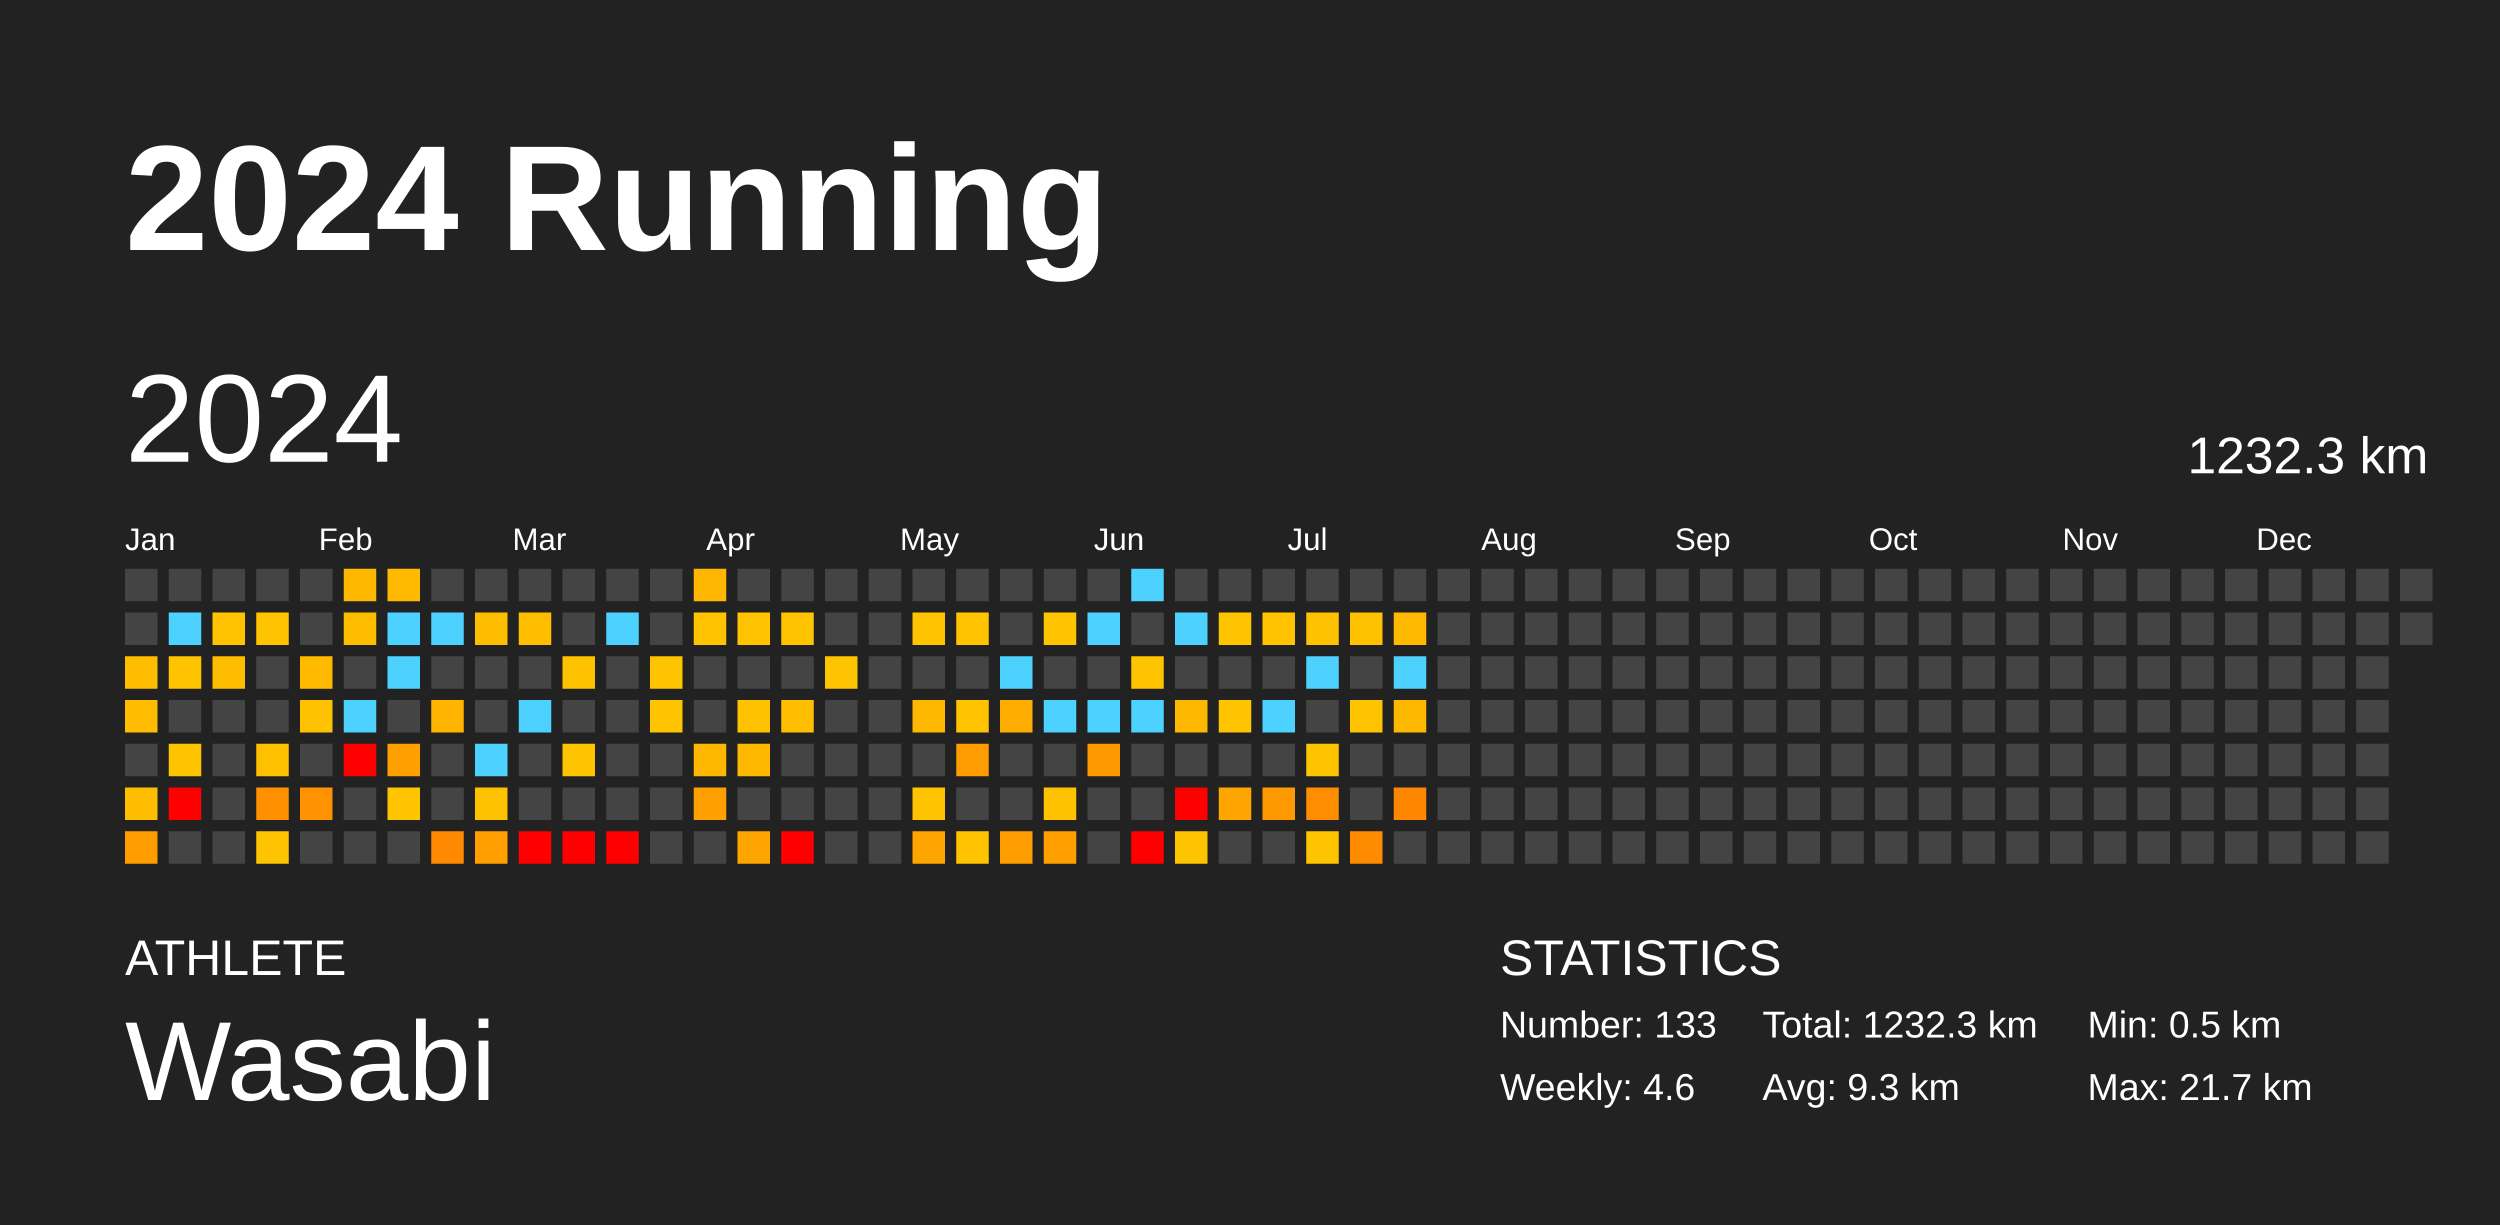
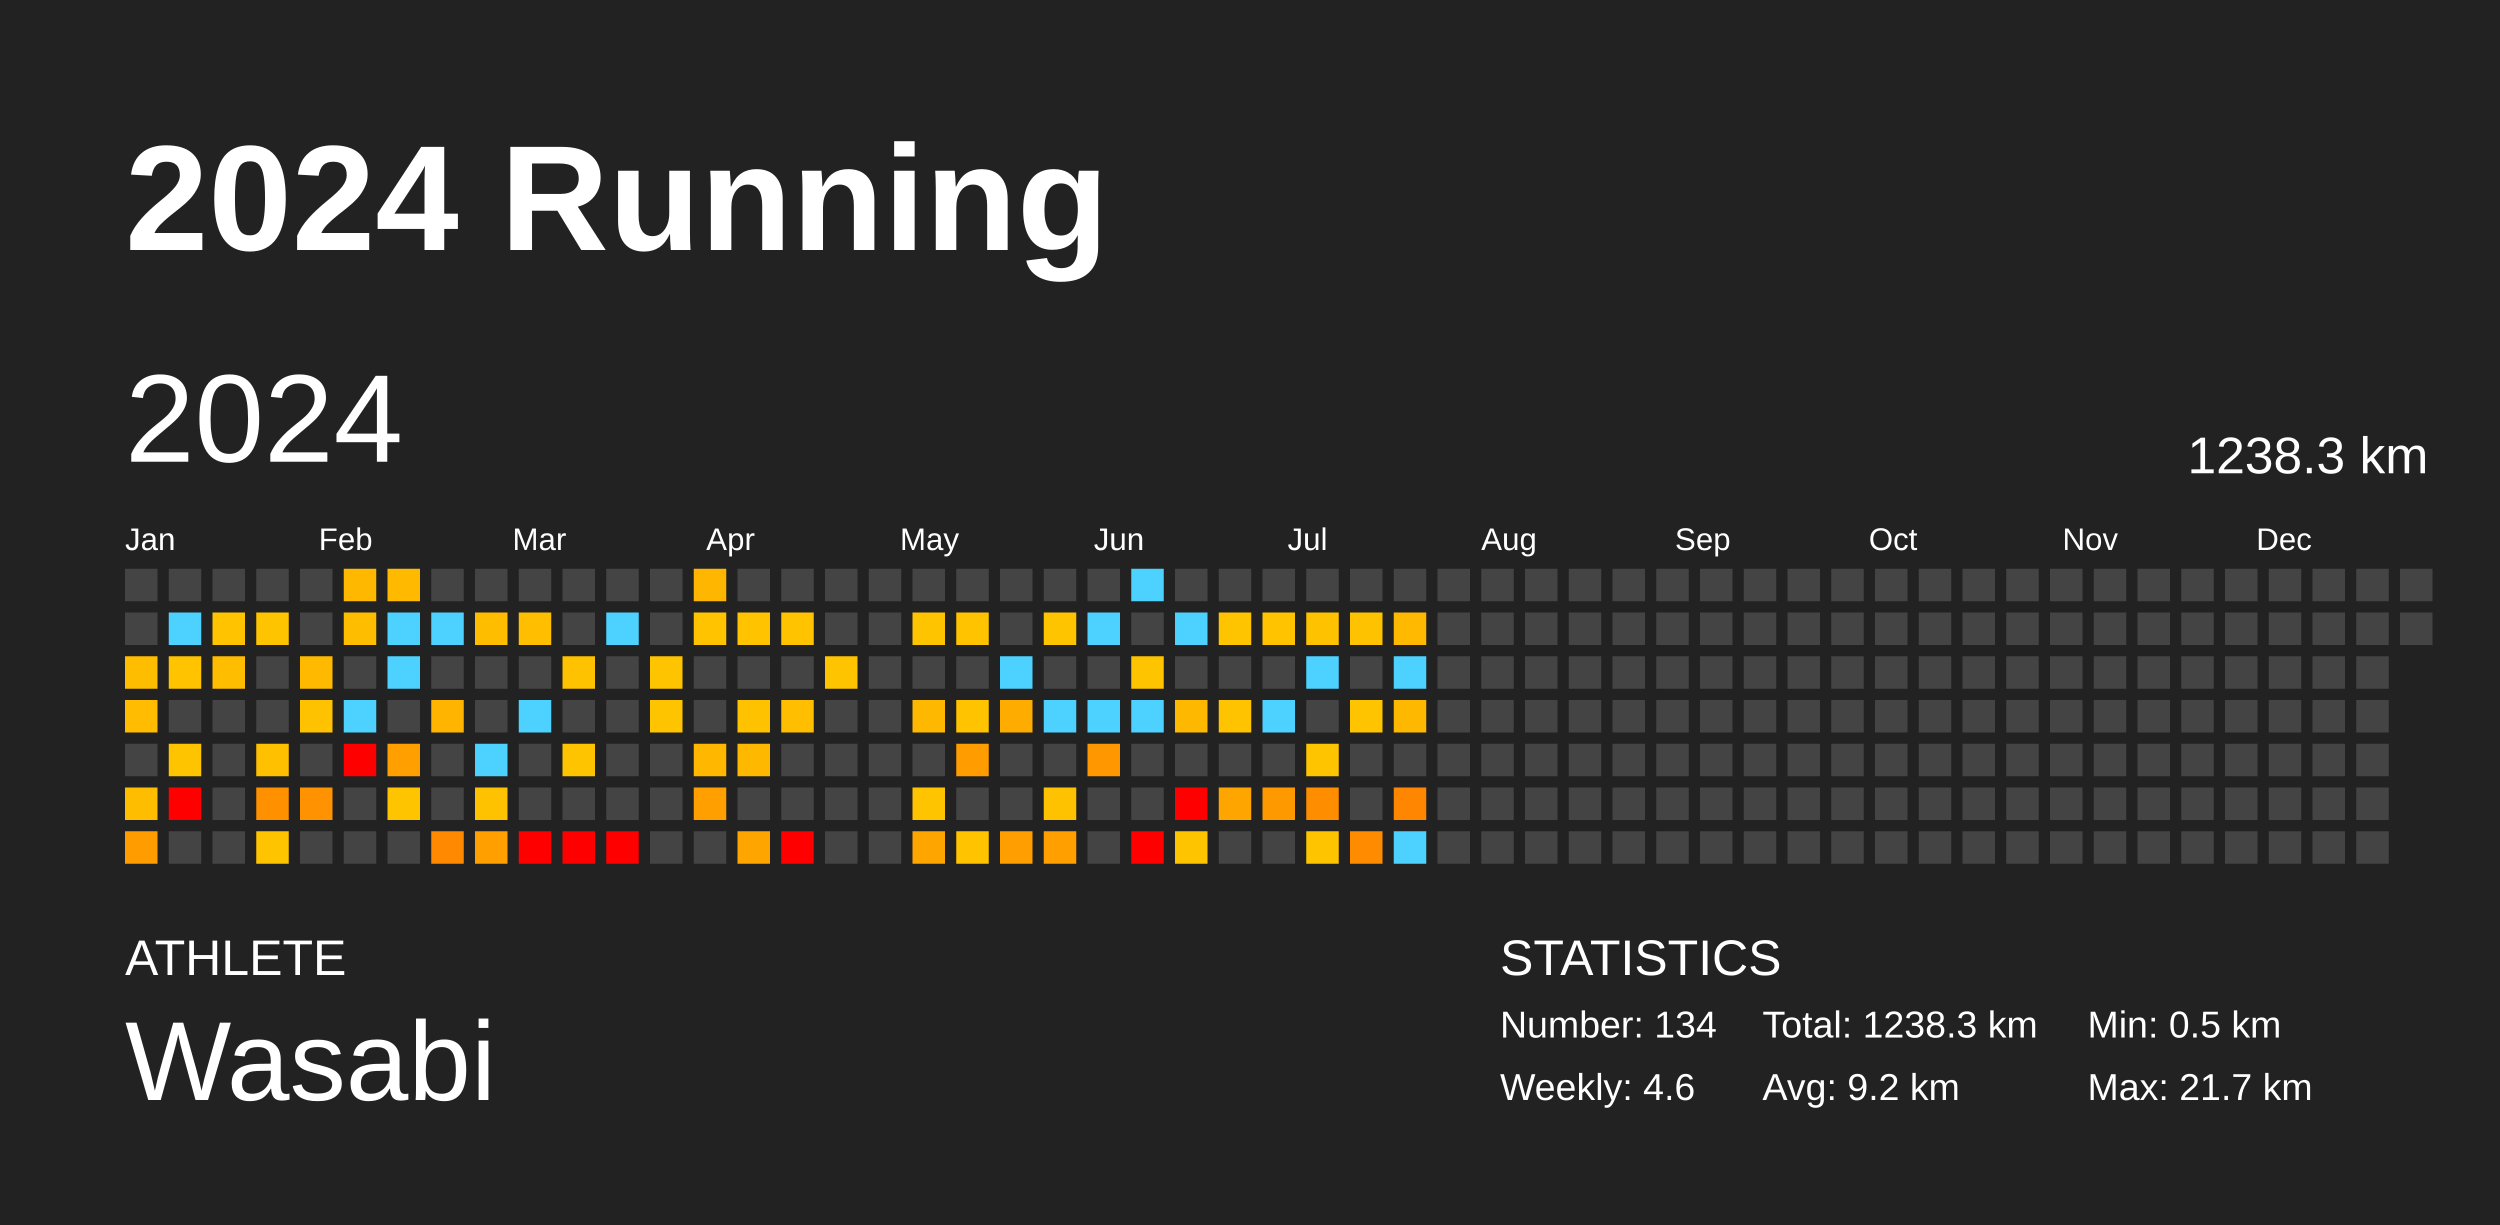
<svg xmlns="http://www.w3.org/2000/svg" baseProfile="full" height="98mm" version="1.1" viewBox="0,0,200,98" width="200mm">
  <defs />
  <rect fill="#222222" height="98" width="200" x="0" y="0" />
  <text fill="#FFFFFF" style="font-size:12px; font-family:Arial; font-weight:bold;" x="10" y="20">2024 Running</text>
  <text fill="#FFFFFF" style="font-size:4px; font-family:Arial" x="10" y="78">ATHLETE</text>
  <text fill="#FFFFFF" style="font-size:9px; font-family:Arial" x="10" y="88">Wasabi</text>
  <text fill="#FFFFFF" style="font-size:4px; font-family:Arial" x="120" y="78">STATISTICS</text>
-   <text fill="#FFFFFF" style="font-size:3px; font-family:Arial" x="120" y="83">Number: 133</text>
+   <text fill="#FFFFFF" style="font-size:3px; font-family:Arial" x="120" y="83">Number: 134</text>
  <text fill="#FFFFFF" style="font-size:3px; font-family:Arial" x="120" y="88">Weekly: 4.6</text>
-   <text fill="#FFFFFF" style="font-size:3px; font-family:Arial" x="141" y="83">Total: 1232.3 km</text>
-   <text fill="#FFFFFF" style="font-size:3px; font-family:Arial" x="141" y="88">Avg: 9.3 km</text>
+   <text fill="#FFFFFF" style="font-size:3px; font-family:Arial" x="141" y="83">Total: 1238.3 km</text>
+   <text fill="#FFFFFF" style="font-size:3px; font-family:Arial" x="141" y="88">Avg: 9.2 km</text>
  <text fill="#FFFFFF" style="font-size:3px; font-family:Arial" x="167" y="83">Min: 0.5 km</text>
  <text fill="#FFFFFF" style="font-size:3px; font-family:Arial" x="167" y="88">Max: 21.7 km</text>
  <text dominant-baseline="hanging" fill="#FFFFFF" style="font-size:10.0px; font-family:Arial;" x="10" y="30">2024</text>
-   <text dominant-baseline="hanging" fill="#FFFFFF" style="font-size:4.125px; font-family:Arial;" x="175" y="35">1232.3 km</text>
+   <text dominant-baseline="hanging" fill="#FFFFFF" style="font-size:4.125px; font-family:Arial;" x="175" y="35">1238.3 km</text>
  <text fill="#FFFFFF" style="font-size:2.5px; font-family:Arial" x="10.0" y="44">Jan</text>
  <text fill="#FFFFFF" style="font-size:2.5px; font-family:Arial" x="25.5" y="44">Feb</text>
  <text fill="#FFFFFF" style="font-size:2.5px; font-family:Arial" x="41.0" y="44">Mar</text>
  <text fill="#FFFFFF" style="font-size:2.5px; font-family:Arial" x="56.5" y="44">Apr</text>
  <text fill="#FFFFFF" style="font-size:2.5px; font-family:Arial" x="72.0" y="44">May</text>
  <text fill="#FFFFFF" style="font-size:2.5px; font-family:Arial" x="87.5" y="44">Jun</text>
  <text fill="#FFFFFF" style="font-size:2.5px; font-family:Arial" x="103.0" y="44">Jul</text>
  <text fill="#FFFFFF" style="font-size:2.5px; font-family:Arial" x="118.5" y="44">Aug</text>
  <text fill="#FFFFFF" style="font-size:2.5px; font-family:Arial" x="134.0" y="44">Sep</text>
  <text fill="#FFFFFF" style="font-size:2.5px; font-family:Arial" x="149.5" y="44">Oct</text>
  <text fill="#FFFFFF" style="font-size:2.5px; font-family:Arial" x="165.0" y="44">Nov</text>
  <text fill="#FFFFFF" style="font-size:2.5px; font-family:Arial" x="180.5" y="44">Dec</text>
  <rect fill="#444444" height="2.6" width="2.6" x="10.0" y="45.5" />
  <rect fill="#444444" height="2.6" width="2.6" x="10.0" y="49.0" />
  <rect fill="#ffbd00" height="2.6" width="2.6" x="10.0" y="52.5" />
  <rect fill="#ffbc00" height="2.6" width="2.6" x="10.0" y="56.0" />
  <rect fill="#444444" height="2.6" width="2.6" x="10.0" y="59.5" />
  <rect fill="#ffbd00" height="2.6" width="2.6" x="10.0" y="63.0" />
  <rect fill="#ff9d00" height="2.6" width="2.6" x="10.0" y="66.5" />
  <rect fill="#444444" height="2.6" width="2.6" x="13.5" y="45.5" />
  <rect fill="#4dd2ff" height="2.6" width="2.6" x="13.5" y="49.0" />
  <rect fill="#ffc300" height="2.6" width="2.6" x="13.5" y="52.5" />
  <rect fill="#444444" height="2.6" width="2.6" x="13.5" y="56.0" />
  <rect fill="#ffc400" height="2.6" width="2.6" x="13.5" y="59.5" />
  <rect fill="red" height="2.6" width="2.6" x="13.5" y="63.0" />
  <rect fill="#444444" height="2.6" width="2.6" x="13.5" y="66.5" />
  <rect fill="#444444" height="2.6" width="2.6" x="17.0" y="45.5" />
  <rect fill="#ffc300" height="2.6" width="2.6" x="17.0" y="49.0" />
  <rect fill="#ffbd00" height="2.6" width="2.6" x="17.0" y="52.5" />
  <rect fill="#444444" height="2.6" width="2.6" x="17.0" y="56.0" />
  <rect fill="#444444" height="2.6" width="2.6" x="17.0" y="59.5" />
  <rect fill="#444444" height="2.6" width="2.6" x="17.0" y="63.0" />
  <rect fill="#444444" height="2.6" width="2.6" x="17.0" y="66.5" />
  <rect fill="#444444" height="2.6" width="2.6" x="20.5" y="45.5" />
  <rect fill="#ffc400" height="2.6" width="2.6" x="20.5" y="49.0" />
  <rect fill="#444444" height="2.6" width="2.6" x="20.5" y="52.5" />
  <rect fill="#444444" height="2.6" width="2.6" x="20.5" y="56.0" />
  <rect fill="#ffc000" height="2.6" width="2.6" x="20.5" y="59.5" />
  <rect fill="#ff9100" height="2.6" width="2.6" x="20.5" y="63.0" />
  <rect fill="#ffc400" height="2.6" width="2.6" x="20.5" y="66.5" />
  <rect fill="#444444" height="2.6" width="2.6" x="24.0" y="45.5" />
  <rect fill="#444444" height="2.6" width="2.6" x="24.0" y="49.0" />
  <rect fill="#ffba00" height="2.6" width="2.6" x="24.0" y="52.5" />
  <rect fill="#ffc200" height="2.6" width="2.6" x="24.0" y="56.0" />
  <rect fill="#444444" height="2.6" width="2.6" x="24.0" y="59.5" />
  <rect fill="#ff9200" height="2.6" width="2.6" x="24.0" y="63.0" />
  <rect fill="#444444" height="2.6" width="2.6" x="24.0" y="66.5" />
  <rect fill="#ffb800" height="2.6" width="2.6" x="27.5" y="45.5" />
  <rect fill="#ffbd00" height="2.6" width="2.6" x="27.5" y="49.0" />
  <rect fill="#444444" height="2.6" width="2.6" x="27.5" y="52.5" />
  <rect fill="#4dd2ff" height="2.6" width="2.6" x="27.5" y="56.0" />
  <rect fill="red" height="2.6" width="2.6" x="27.5" y="59.5" />
  <rect fill="#444444" height="2.6" width="2.6" x="27.5" y="63.0" />
  <rect fill="#444444" height="2.6" width="2.6" x="27.5" y="66.5" />
  <rect fill="#ffba00" height="2.6" width="2.6" x="31.0" y="45.5" />
  <rect fill="#4dd2ff" height="2.6" width="2.6" x="31.0" y="49.0" />
  <rect fill="#4dd2ff" height="2.6" width="2.6" x="31.0" y="52.5" />
  <rect fill="#444444" height="2.6" width="2.6" x="31.0" y="56.0" />
  <rect fill="#ff9f00" height="2.6" width="2.6" x="31.0" y="59.5" />
  <rect fill="#ffc400" height="2.6" width="2.6" x="31.0" y="63.0" />
  <rect fill="#444444" height="2.6" width="2.6" x="31.0" y="66.5" />
  <rect fill="#444444" height="2.6" width="2.6" x="34.5" y="45.5" />
  <rect fill="#4dd2ff" height="2.6" width="2.6" x="34.5" y="49.0" />
  <rect fill="#444444" height="2.6" width="2.6" x="34.5" y="52.5" />
  <rect fill="#ffb500" height="2.6" width="2.6" x="34.5" y="56.0" />
  <rect fill="#444444" height="2.6" width="2.6" x="34.5" y="59.5" />
  <rect fill="#444444" height="2.6" width="2.6" x="34.5" y="63.0" />
  <rect fill="#ff8900" height="2.6" width="2.6" x="34.5" y="66.5" />
  <rect fill="#444444" height="2.6" width="2.6" x="38.0" y="45.5" />
  <rect fill="#ffbd00" height="2.6" width="2.6" x="38.0" y="49.0" />
  <rect fill="#444444" height="2.6" width="2.6" x="38.0" y="52.5" />
  <rect fill="#444444" height="2.6" width="2.6" x="38.0" y="56.0" />
  <rect fill="#4dd2ff" height="2.6" width="2.6" x="38.0" y="59.5" />
  <rect fill="#ffc200" height="2.6" width="2.6" x="38.0" y="63.0" />
  <rect fill="#ff9f00" height="2.6" width="2.6" x="38.0" y="66.5" />
  <rect fill="#444444" height="2.6" width="2.6" x="41.5" y="45.5" />
  <rect fill="#ffbf00" height="2.6" width="2.6" x="41.5" y="49.0" />
  <rect fill="#444444" height="2.6" width="2.6" x="41.5" y="52.5" />
  <rect fill="#4dd2ff" height="2.6" width="2.6" x="41.5" y="56.0" />
  <rect fill="#444444" height="2.6" width="2.6" x="41.5" y="59.5" />
  <rect fill="#444444" height="2.6" width="2.6" x="41.5" y="63.0" />
  <rect fill="red" height="2.6" width="2.6" x="41.5" y="66.5" />
  <rect fill="#444444" height="2.6" width="2.6" x="45.0" y="45.5" />
  <rect fill="#444444" height="2.6" width="2.6" x="45.0" y="49.0" />
  <rect fill="#ffc200" height="2.6" width="2.6" x="45.0" y="52.5" />
  <rect fill="#444444" height="2.6" width="2.6" x="45.0" y="56.0" />
  <rect fill="#ffc400" height="2.6" width="2.6" x="45.0" y="59.5" />
  <rect fill="#444444" height="2.6" width="2.6" x="45.0" y="63.0" />
  <rect fill="red" height="2.6" width="2.6" x="45.0" y="66.5" />
  <rect fill="#444444" height="2.6" width="2.6" x="48.5" y="45.5" />
  <rect fill="#4dd2ff" height="2.6" width="2.6" x="48.5" y="49.0" />
  <rect fill="#444444" height="2.6" width="2.6" x="48.5" y="52.5" />
  <rect fill="#444444" height="2.6" width="2.6" x="48.5" y="56.0" />
  <rect fill="#444444" height="2.6" width="2.6" x="48.5" y="59.5" />
  <rect fill="#444444" height="2.6" width="2.6" x="48.5" y="63.0" />
  <rect fill="red" height="2.6" width="2.6" x="48.5" y="66.5" />
  <rect fill="#444444" height="2.6" width="2.6" x="52.0" y="45.5" />
  <rect fill="#444444" height="2.6" width="2.6" x="52.0" y="49.0" />
  <rect fill="#ffc400" height="2.6" width="2.6" x="52.0" y="52.5" />
  <rect fill="#ffc400" height="2.6" width="2.6" x="52.0" y="56.0" />
  <rect fill="#444444" height="2.6" width="2.6" x="52.0" y="59.5" />
  <rect fill="#444444" height="2.6" width="2.6" x="52.0" y="63.0" />
  <rect fill="#444444" height="2.6" width="2.6" x="52.0" y="66.5" />
  <rect fill="#ffb600" height="2.6" width="2.6" x="55.5" y="45.5" />
  <rect fill="#ffc300" height="2.6" width="2.6" x="55.5" y="49.0" />
  <rect fill="#444444" height="2.6" width="2.6" x="55.5" y="52.5" />
  <rect fill="#444444" height="2.6" width="2.6" x="55.5" y="56.0" />
  <rect fill="#ffb700" height="2.6" width="2.6" x="55.5" y="59.5" />
  <rect fill="#ff9f00" height="2.6" width="2.6" x="55.5" y="63.0" />
  <rect fill="#444444" height="2.6" width="2.6" x="55.5" y="66.5" />
  <rect fill="#444444" height="2.6" width="2.6" x="59.0" y="45.5" />
  <rect fill="#ffc300" height="2.6" width="2.6" x="59.0" y="49.0" />
  <rect fill="#444444" height="2.6" width="2.6" x="59.0" y="52.5" />
  <rect fill="#ffc200" height="2.6" width="2.6" x="59.0" y="56.0" />
  <rect fill="#ffb800" height="2.6" width="2.6" x="59.0" y="59.5" />
  <rect fill="#444444" height="2.6" width="2.6" x="59.0" y="63.0" />
  <rect fill="#ffa500" height="2.6" width="2.6" x="59.0" y="66.5" />
  <rect fill="#444444" height="2.6" width="2.6" x="62.5" y="45.5" />
  <rect fill="#ffc300" height="2.6" width="2.6" x="62.5" y="49.0" />
  <rect fill="#444444" height="2.6" width="2.6" x="62.5" y="52.5" />
  <rect fill="#ffbe00" height="2.6" width="2.6" x="62.5" y="56.0" />
  <rect fill="#444444" height="2.6" width="2.6" x="62.5" y="59.5" />
  <rect fill="#444444" height="2.6" width="2.6" x="62.5" y="63.0" />
  <rect fill="red" height="2.6" width="2.6" x="62.5" y="66.5" />
  <rect fill="#444444" height="2.6" width="2.6" x="66.0" y="45.5" />
  <rect fill="#444444" height="2.6" width="2.6" x="66.0" y="49.0" />
  <rect fill="#ffc400" height="2.6" width="2.6" x="66.0" y="52.5" />
  <rect fill="#444444" height="2.6" width="2.6" x="66.0" y="56.0" />
  <rect fill="#444444" height="2.6" width="2.6" x="66.0" y="59.5" />
  <rect fill="#444444" height="2.6" width="2.6" x="66.0" y="63.0" />
  <rect fill="#444444" height="2.6" width="2.6" x="66.0" y="66.5" />
  <rect fill="#444444" height="2.6" width="2.6" x="69.5" y="45.5" />
  <rect fill="#444444" height="2.6" width="2.6" x="69.5" y="49.0" />
  <rect fill="#444444" height="2.6" width="2.6" x="69.5" y="52.5" />
  <rect fill="#444444" height="2.6" width="2.6" x="69.5" y="56.0" />
  <rect fill="#444444" height="2.6" width="2.6" x="69.5" y="59.5" />
  <rect fill="#444444" height="2.6" width="2.6" x="69.5" y="63.0" />
  <rect fill="#444444" height="2.6" width="2.6" x="69.5" y="66.5" />
  <rect fill="#444444" height="2.6" width="2.6" x="73.0" y="45.5" />
  <rect fill="#ffc400" height="2.6" width="2.6" x="73.0" y="49.0" />
  <rect fill="#444444" height="2.6" width="2.6" x="73.0" y="52.5" />
  <rect fill="#ffb800" height="2.6" width="2.6" x="73.0" y="56.0" />
  <rect fill="#444444" height="2.6" width="2.6" x="73.0" y="59.5" />
  <rect fill="#ffc400" height="2.6" width="2.6" x="73.0" y="63.0" />
  <rect fill="#ffa500" height="2.6" width="2.6" x="73.0" y="66.5" />
  <rect fill="#444444" height="2.6" width="2.6" x="76.5" y="45.5" />
  <rect fill="#ffc300" height="2.6" width="2.6" x="76.5" y="49.0" />
  <rect fill="#444444" height="2.6" width="2.6" x="76.5" y="52.5" />
  <rect fill="#ffc300" height="2.6" width="2.6" x="76.5" y="56.0" />
  <rect fill="#ff9c00" height="2.6" width="2.6" x="76.5" y="59.5" />
  <rect fill="#444444" height="2.6" width="2.6" x="76.5" y="63.0" />
  <rect fill="#ffc300" height="2.6" width="2.6" x="76.5" y="66.5" />
  <rect fill="#444444" height="2.6" width="2.6" x="80.0" y="45.5" />
  <rect fill="#444444" height="2.6" width="2.6" x="80.0" y="49.0" />
  <rect fill="#4dd2ff" height="2.6" width="2.6" x="80.0" y="52.5" />
  <rect fill="#ffac00" height="2.6" width="2.6" x="80.0" y="56.0" />
  <rect fill="#444444" height="2.6" width="2.6" x="80.0" y="59.5" />
  <rect fill="#444444" height="2.6" width="2.6" x="80.0" y="63.0" />
  <rect fill="#ff9e00" height="2.6" width="2.6" x="80.0" y="66.5" />
  <rect fill="#444444" height="2.6" width="2.6" x="83.5" y="45.5" />
  <rect fill="#ffc400" height="2.6" width="2.6" x="83.5" y="49.0" />
  <rect fill="#444444" height="2.6" width="2.6" x="83.5" y="52.5" />
  <rect fill="#4dd2ff" height="2.6" width="2.6" x="83.5" y="56.0" />
  <rect fill="#444444" height="2.6" width="2.6" x="83.5" y="59.5" />
  <rect fill="#ffc200" height="2.6" width="2.6" x="83.5" y="63.0" />
  <rect fill="#ff9f00" height="2.6" width="2.6" x="83.5" y="66.5" />
  <rect fill="#444444" height="2.6" width="2.6" x="87.0" y="45.5" />
  <rect fill="#4dd2ff" height="2.6" width="2.6" x="87.0" y="49.0" />
  <rect fill="#444444" height="2.6" width="2.6" x="87.0" y="52.5" />
  <rect fill="#4dd2ff" height="2.6" width="2.6" x="87.0" y="56.0" />
  <rect fill="#ff9800" height="2.6" width="2.6" x="87.0" y="59.5" />
  <rect fill="#444444" height="2.6" width="2.6" x="87.0" y="63.0" />
  <rect fill="#444444" height="2.6" width="2.6" x="87.0" y="66.5" />
  <rect fill="#4dd2ff" height="2.6" width="2.6" x="90.5" y="45.5" />
  <rect fill="#444444" height="2.6" width="2.6" x="90.5" y="49.0" />
  <rect fill="#ffc400" height="2.6" width="2.6" x="90.5" y="52.5" />
  <rect fill="#4dd2ff" height="2.6" width="2.6" x="90.5" y="56.0" />
  <rect fill="#444444" height="2.6" width="2.6" x="90.5" y="59.5" />
  <rect fill="#444444" height="2.6" width="2.6" x="90.5" y="63.0" />
  <rect fill="red" height="2.6" width="2.6" x="90.5" y="66.5" />
  <rect fill="#444444" height="2.6" width="2.6" x="94.0" y="45.5" />
  <rect fill="#4dd2ff" height="2.6" width="2.6" x="94.0" y="49.0" />
  <rect fill="#444444" height="2.6" width="2.6" x="94.0" y="52.5" />
  <rect fill="#ffb800" height="2.6" width="2.6" x="94.0" y="56.0" />
  <rect fill="#444444" height="2.6" width="2.6" x="94.0" y="59.5" />
  <rect fill="red" height="2.6" width="2.6" x="94.0" y="63.0" />
  <rect fill="#ffc400" height="2.6" width="2.6" x="94.0" y="66.5" />
  <rect fill="#444444" height="2.6" width="2.6" x="97.5" y="45.5" />
  <rect fill="#ffc400" height="2.6" width="2.6" x="97.5" y="49.0" />
  <rect fill="#444444" height="2.6" width="2.6" x="97.5" y="52.5" />
  <rect fill="#ffc300" height="2.6" width="2.6" x="97.5" y="56.0" />
  <rect fill="#444444" height="2.6" width="2.6" x="97.5" y="59.5" />
  <rect fill="#ffa500" height="2.6" width="2.6" x="97.5" y="63.0" />
  <rect fill="#444444" height="2.6" width="2.6" x="97.5" y="66.5" />
  <rect fill="#444444" height="2.6" width="2.6" x="101.0" y="45.5" />
  <rect fill="#ffc300" height="2.6" width="2.6" x="101.0" y="49.0" />
  <rect fill="#444444" height="2.6" width="2.6" x="101.0" y="52.5" />
  <rect fill="#4dd2ff" height="2.6" width="2.6" x="101.0" y="56.0" />
  <rect fill="#444444" height="2.6" width="2.6" x="101.0" y="59.5" />
  <rect fill="#ff9900" height="2.6" width="2.6" x="101.0" y="63.0" />
  <rect fill="#444444" height="2.6" width="2.6" x="101.0" y="66.5" />
  <rect fill="#444444" height="2.6" width="2.6" x="104.5" y="45.5" />
  <rect fill="#ffc200" height="2.6" width="2.6" x="104.5" y="49.0" />
  <rect fill="#4dd2ff" height="2.6" width="2.6" x="104.5" y="52.5" />
  <rect fill="#444444" height="2.6" width="2.6" x="104.5" y="56.0" />
  <rect fill="#ffc400" height="2.6" width="2.6" x="104.5" y="59.5" />
  <rect fill="#ff8d00" height="2.6" width="2.6" x="104.5" y="63.0" />
  <rect fill="#ffc400" height="2.6" width="2.6" x="104.5" y="66.5" />
  <rect fill="#444444" height="2.6" width="2.6" x="108.0" y="45.5" />
  <rect fill="#ffc200" height="2.6" width="2.6" x="108.0" y="49.0" />
  <rect fill="#444444" height="2.6" width="2.6" x="108.0" y="52.5" />
  <rect fill="#ffc400" height="2.6" width="2.6" x="108.0" y="56.0" />
  <rect fill="#444444" height="2.6" width="2.6" x="108.0" y="59.5" />
  <rect fill="#444444" height="2.6" width="2.6" x="108.0" y="63.0" />
  <rect fill="#ff8c00" height="2.6" width="2.6" x="108.0" y="66.5" />
  <rect fill="#444444" height="2.6" width="2.6" x="111.5" y="45.5" />
  <rect fill="#ffb900" height="2.6" width="2.6" x="111.5" y="49.0" />
  <rect fill="#4dd2ff" height="2.6" width="2.6" x="111.5" y="52.5" />
  <rect fill="#ffb800" height="2.6" width="2.6" x="111.5" y="56.0" />
  <rect fill="#444444" height="2.6" width="2.6" x="111.5" y="59.5" />
  <rect fill="#ff8600" height="2.6" width="2.6" x="111.5" y="63.0" />
-   <rect fill="#444444" height="2.6" width="2.6" x="111.5" y="66.5" />
+   <rect fill="#4dd2ff" height="2.6" width="2.6" x="111.5" y="66.5" />
  <rect fill="#444444" height="2.6" width="2.6" x="115.0" y="45.5" />
  <rect fill="#444444" height="2.6" width="2.6" x="115.0" y="49.0" />
  <rect fill="#444444" height="2.6" width="2.6" x="115.0" y="52.5" />
  <rect fill="#444444" height="2.6" width="2.6" x="115.0" y="56.0" />
  <rect fill="#444444" height="2.6" width="2.6" x="115.0" y="59.5" />
  <rect fill="#444444" height="2.6" width="2.6" x="115.0" y="63.0" />
  <rect fill="#444444" height="2.6" width="2.6" x="115.0" y="66.5" />
  <rect fill="#444444" height="2.6" width="2.6" x="118.5" y="45.5" />
  <rect fill="#444444" height="2.6" width="2.6" x="118.5" y="49.0" />
  <rect fill="#444444" height="2.6" width="2.6" x="118.5" y="52.5" />
  <rect fill="#444444" height="2.6" width="2.6" x="118.5" y="56.0" />
  <rect fill="#444444" height="2.6" width="2.6" x="118.5" y="59.5" />
  <rect fill="#444444" height="2.6" width="2.6" x="118.5" y="63.0" />
  <rect fill="#444444" height="2.6" width="2.6" x="118.5" y="66.5" />
  <rect fill="#444444" height="2.6" width="2.6" x="122.0" y="45.5" />
  <rect fill="#444444" height="2.6" width="2.6" x="122.0" y="49.0" />
  <rect fill="#444444" height="2.6" width="2.6" x="122.0" y="52.5" />
  <rect fill="#444444" height="2.6" width="2.6" x="122.0" y="56.0" />
  <rect fill="#444444" height="2.6" width="2.6" x="122.0" y="59.5" />
  <rect fill="#444444" height="2.6" width="2.6" x="122.0" y="63.0" />
  <rect fill="#444444" height="2.6" width="2.6" x="122.0" y="66.5" />
  <rect fill="#444444" height="2.6" width="2.6" x="125.5" y="45.5" />
  <rect fill="#444444" height="2.6" width="2.6" x="125.5" y="49.0" />
  <rect fill="#444444" height="2.6" width="2.6" x="125.5" y="52.5" />
  <rect fill="#444444" height="2.6" width="2.6" x="125.5" y="56.0" />
  <rect fill="#444444" height="2.6" width="2.6" x="125.5" y="59.5" />
  <rect fill="#444444" height="2.6" width="2.6" x="125.5" y="63.0" />
  <rect fill="#444444" height="2.6" width="2.6" x="125.5" y="66.5" />
  <rect fill="#444444" height="2.6" width="2.6" x="129.0" y="45.5" />
  <rect fill="#444444" height="2.6" width="2.6" x="129.0" y="49.0" />
  <rect fill="#444444" height="2.6" width="2.6" x="129.0" y="52.5" />
  <rect fill="#444444" height="2.6" width="2.6" x="129.0" y="56.0" />
  <rect fill="#444444" height="2.6" width="2.6" x="129.0" y="59.5" />
  <rect fill="#444444" height="2.6" width="2.6" x="129.0" y="63.0" />
  <rect fill="#444444" height="2.6" width="2.6" x="129.0" y="66.5" />
  <rect fill="#444444" height="2.6" width="2.6" x="132.5" y="45.5" />
  <rect fill="#444444" height="2.6" width="2.6" x="132.5" y="49.0" />
  <rect fill="#444444" height="2.6" width="2.6" x="132.5" y="52.5" />
  <rect fill="#444444" height="2.6" width="2.6" x="132.5" y="56.0" />
  <rect fill="#444444" height="2.6" width="2.6" x="132.5" y="59.5" />
  <rect fill="#444444" height="2.6" width="2.6" x="132.5" y="63.0" />
  <rect fill="#444444" height="2.6" width="2.6" x="132.5" y="66.5" />
  <rect fill="#444444" height="2.6" width="2.6" x="136.0" y="45.5" />
  <rect fill="#444444" height="2.6" width="2.6" x="136.0" y="49.0" />
  <rect fill="#444444" height="2.6" width="2.6" x="136.0" y="52.5" />
  <rect fill="#444444" height="2.6" width="2.6" x="136.0" y="56.0" />
  <rect fill="#444444" height="2.6" width="2.6" x="136.0" y="59.5" />
  <rect fill="#444444" height="2.6" width="2.6" x="136.0" y="63.0" />
  <rect fill="#444444" height="2.6" width="2.6" x="136.0" y="66.5" />
  <rect fill="#444444" height="2.6" width="2.6" x="139.5" y="45.5" />
  <rect fill="#444444" height="2.6" width="2.6" x="139.5" y="49.0" />
  <rect fill="#444444" height="2.6" width="2.6" x="139.5" y="52.5" />
  <rect fill="#444444" height="2.6" width="2.6" x="139.5" y="56.0" />
  <rect fill="#444444" height="2.6" width="2.6" x="139.5" y="59.5" />
  <rect fill="#444444" height="2.6" width="2.6" x="139.5" y="63.0" />
  <rect fill="#444444" height="2.6" width="2.6" x="139.5" y="66.5" />
  <rect fill="#444444" height="2.6" width="2.6" x="143.0" y="45.5" />
  <rect fill="#444444" height="2.6" width="2.6" x="143.0" y="49.0" />
  <rect fill="#444444" height="2.6" width="2.6" x="143.0" y="52.5" />
  <rect fill="#444444" height="2.6" width="2.6" x="143.0" y="56.0" />
  <rect fill="#444444" height="2.6" width="2.6" x="143.0" y="59.5" />
  <rect fill="#444444" height="2.6" width="2.6" x="143.0" y="63.0" />
  <rect fill="#444444" height="2.6" width="2.6" x="143.0" y="66.5" />
  <rect fill="#444444" height="2.6" width="2.6" x="146.5" y="45.5" />
  <rect fill="#444444" height="2.6" width="2.6" x="146.5" y="49.0" />
  <rect fill="#444444" height="2.6" width="2.6" x="146.5" y="52.5" />
  <rect fill="#444444" height="2.6" width="2.6" x="146.5" y="56.0" />
  <rect fill="#444444" height="2.6" width="2.6" x="146.5" y="59.5" />
  <rect fill="#444444" height="2.6" width="2.6" x="146.5" y="63.0" />
  <rect fill="#444444" height="2.6" width="2.6" x="146.5" y="66.5" />
  <rect fill="#444444" height="2.6" width="2.6" x="150.0" y="45.5" />
  <rect fill="#444444" height="2.6" width="2.6" x="150.0" y="49.0" />
  <rect fill="#444444" height="2.6" width="2.6" x="150.0" y="52.5" />
  <rect fill="#444444" height="2.6" width="2.6" x="150.0" y="56.0" />
  <rect fill="#444444" height="2.6" width="2.6" x="150.0" y="59.5" />
  <rect fill="#444444" height="2.6" width="2.6" x="150.0" y="63.0" />
  <rect fill="#444444" height="2.6" width="2.6" x="150.0" y="66.5" />
  <rect fill="#444444" height="2.6" width="2.6" x="153.5" y="45.5" />
  <rect fill="#444444" height="2.6" width="2.6" x="153.5" y="49.0" />
  <rect fill="#444444" height="2.6" width="2.6" x="153.5" y="52.5" />
  <rect fill="#444444" height="2.6" width="2.6" x="153.5" y="56.0" />
  <rect fill="#444444" height="2.6" width="2.6" x="153.5" y="59.5" />
  <rect fill="#444444" height="2.6" width="2.6" x="153.5" y="63.0" />
  <rect fill="#444444" height="2.6" width="2.6" x="153.5" y="66.5" />
  <rect fill="#444444" height="2.6" width="2.6" x="157.0" y="45.5" />
  <rect fill="#444444" height="2.6" width="2.6" x="157.0" y="49.0" />
  <rect fill="#444444" height="2.6" width="2.6" x="157.0" y="52.5" />
  <rect fill="#444444" height="2.6" width="2.6" x="157.0" y="56.0" />
  <rect fill="#444444" height="2.6" width="2.6" x="157.0" y="59.5" />
  <rect fill="#444444" height="2.6" width="2.6" x="157.0" y="63.0" />
  <rect fill="#444444" height="2.6" width="2.6" x="157.0" y="66.5" />
  <rect fill="#444444" height="2.6" width="2.6" x="160.5" y="45.5" />
  <rect fill="#444444" height="2.6" width="2.6" x="160.5" y="49.0" />
  <rect fill="#444444" height="2.6" width="2.6" x="160.5" y="52.5" />
  <rect fill="#444444" height="2.6" width="2.6" x="160.5" y="56.0" />
  <rect fill="#444444" height="2.6" width="2.6" x="160.5" y="59.5" />
  <rect fill="#444444" height="2.6" width="2.6" x="160.5" y="63.0" />
  <rect fill="#444444" height="2.6" width="2.6" x="160.5" y="66.5" />
  <rect fill="#444444" height="2.6" width="2.6" x="164.0" y="45.5" />
  <rect fill="#444444" height="2.6" width="2.6" x="164.0" y="49.0" />
  <rect fill="#444444" height="2.6" width="2.6" x="164.0" y="52.5" />
  <rect fill="#444444" height="2.6" width="2.6" x="164.0" y="56.0" />
  <rect fill="#444444" height="2.6" width="2.6" x="164.0" y="59.5" />
  <rect fill="#444444" height="2.6" width="2.6" x="164.0" y="63.0" />
  <rect fill="#444444" height="2.6" width="2.6" x="164.0" y="66.5" />
  <rect fill="#444444" height="2.6" width="2.6" x="167.5" y="45.5" />
  <rect fill="#444444" height="2.6" width="2.6" x="167.5" y="49.0" />
  <rect fill="#444444" height="2.6" width="2.6" x="167.5" y="52.5" />
  <rect fill="#444444" height="2.6" width="2.6" x="167.5" y="56.0" />
  <rect fill="#444444" height="2.6" width="2.6" x="167.5" y="59.5" />
  <rect fill="#444444" height="2.6" width="2.6" x="167.5" y="63.0" />
  <rect fill="#444444" height="2.6" width="2.6" x="167.5" y="66.5" />
  <rect fill="#444444" height="2.6" width="2.6" x="171.0" y="45.5" />
  <rect fill="#444444" height="2.6" width="2.6" x="171.0" y="49.0" />
  <rect fill="#444444" height="2.6" width="2.6" x="171.0" y="52.5" />
  <rect fill="#444444" height="2.6" width="2.6" x="171.0" y="56.0" />
  <rect fill="#444444" height="2.6" width="2.6" x="171.0" y="59.5" />
  <rect fill="#444444" height="2.6" width="2.6" x="171.0" y="63.0" />
  <rect fill="#444444" height="2.6" width="2.6" x="171.0" y="66.5" />
  <rect fill="#444444" height="2.6" width="2.6" x="174.5" y="45.5" />
  <rect fill="#444444" height="2.6" width="2.6" x="174.5" y="49.0" />
  <rect fill="#444444" height="2.6" width="2.6" x="174.5" y="52.5" />
  <rect fill="#444444" height="2.6" width="2.6" x="174.5" y="56.0" />
  <rect fill="#444444" height="2.6" width="2.6" x="174.5" y="59.5" />
  <rect fill="#444444" height="2.6" width="2.6" x="174.5" y="63.0" />
  <rect fill="#444444" height="2.6" width="2.6" x="174.5" y="66.5" />
  <rect fill="#444444" height="2.6" width="2.6" x="178.0" y="45.5" />
  <rect fill="#444444" height="2.6" width="2.6" x="178.0" y="49.0" />
  <rect fill="#444444" height="2.6" width="2.6" x="178.0" y="52.5" />
  <rect fill="#444444" height="2.6" width="2.6" x="178.0" y="56.0" />
  <rect fill="#444444" height="2.6" width="2.6" x="178.0" y="59.5" />
  <rect fill="#444444" height="2.6" width="2.6" x="178.0" y="63.0" />
  <rect fill="#444444" height="2.6" width="2.6" x="178.0" y="66.5" />
  <rect fill="#444444" height="2.6" width="2.6" x="181.5" y="45.5" />
  <rect fill="#444444" height="2.6" width="2.6" x="181.5" y="49.0" />
  <rect fill="#444444" height="2.6" width="2.6" x="181.5" y="52.5" />
  <rect fill="#444444" height="2.6" width="2.6" x="181.5" y="56.0" />
  <rect fill="#444444" height="2.6" width="2.6" x="181.5" y="59.5" />
  <rect fill="#444444" height="2.6" width="2.6" x="181.5" y="63.0" />
  <rect fill="#444444" height="2.6" width="2.6" x="181.5" y="66.5" />
  <rect fill="#444444" height="2.6" width="2.6" x="185.0" y="45.5" />
  <rect fill="#444444" height="2.6" width="2.6" x="185.0" y="49.0" />
  <rect fill="#444444" height="2.6" width="2.6" x="185.0" y="52.5" />
  <rect fill="#444444" height="2.6" width="2.6" x="185.0" y="56.0" />
  <rect fill="#444444" height="2.6" width="2.6" x="185.0" y="59.5" />
  <rect fill="#444444" height="2.6" width="2.6" x="185.0" y="63.0" />
  <rect fill="#444444" height="2.6" width="2.6" x="185.0" y="66.5" />
  <rect fill="#444444" height="2.6" width="2.6" x="188.5" y="45.5" />
  <rect fill="#444444" height="2.6" width="2.6" x="188.5" y="49.0" />
  <rect fill="#444444" height="2.6" width="2.6" x="188.5" y="52.5" />
  <rect fill="#444444" height="2.6" width="2.6" x="188.5" y="56.0" />
  <rect fill="#444444" height="2.6" width="2.6" x="188.5" y="59.5" />
  <rect fill="#444444" height="2.6" width="2.6" x="188.5" y="63.0" />
  <rect fill="#444444" height="2.6" width="2.6" x="188.5" y="66.5" />
  <rect fill="#444444" height="2.6" width="2.6" x="192.0" y="45.5" />
  <rect fill="#444444" height="2.6" width="2.6" x="192.0" y="49.0" />
</svg>
